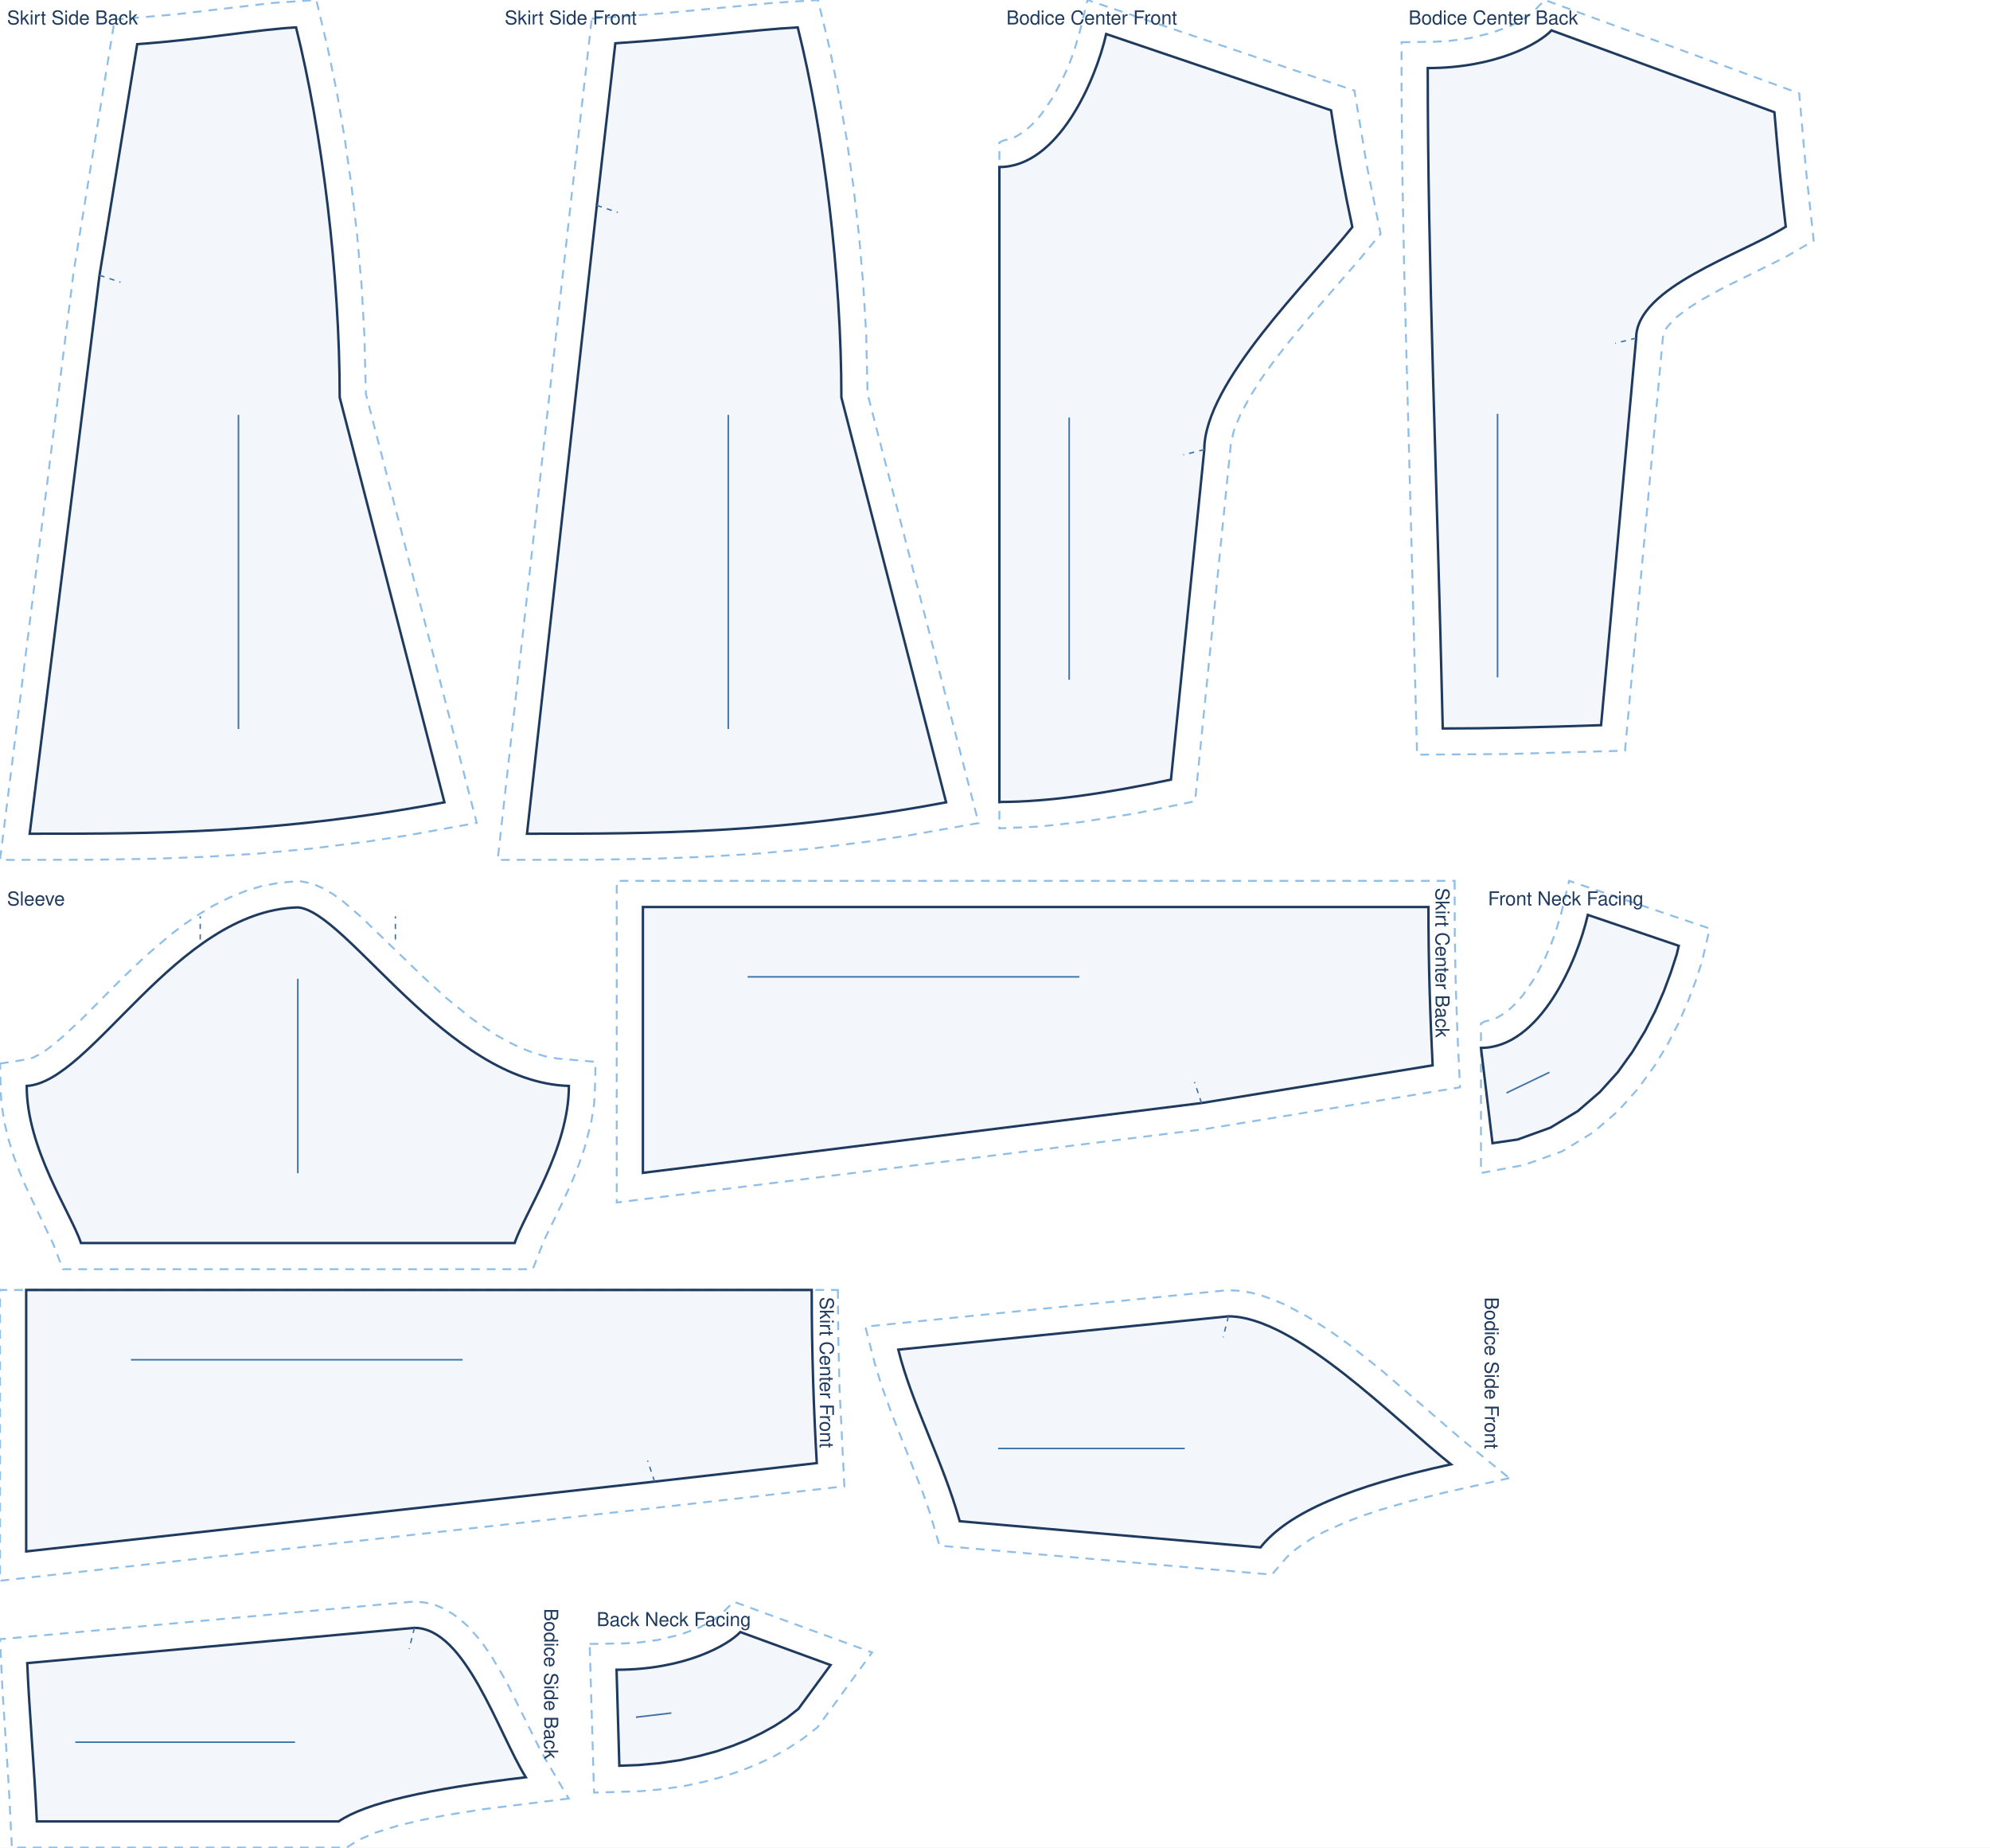
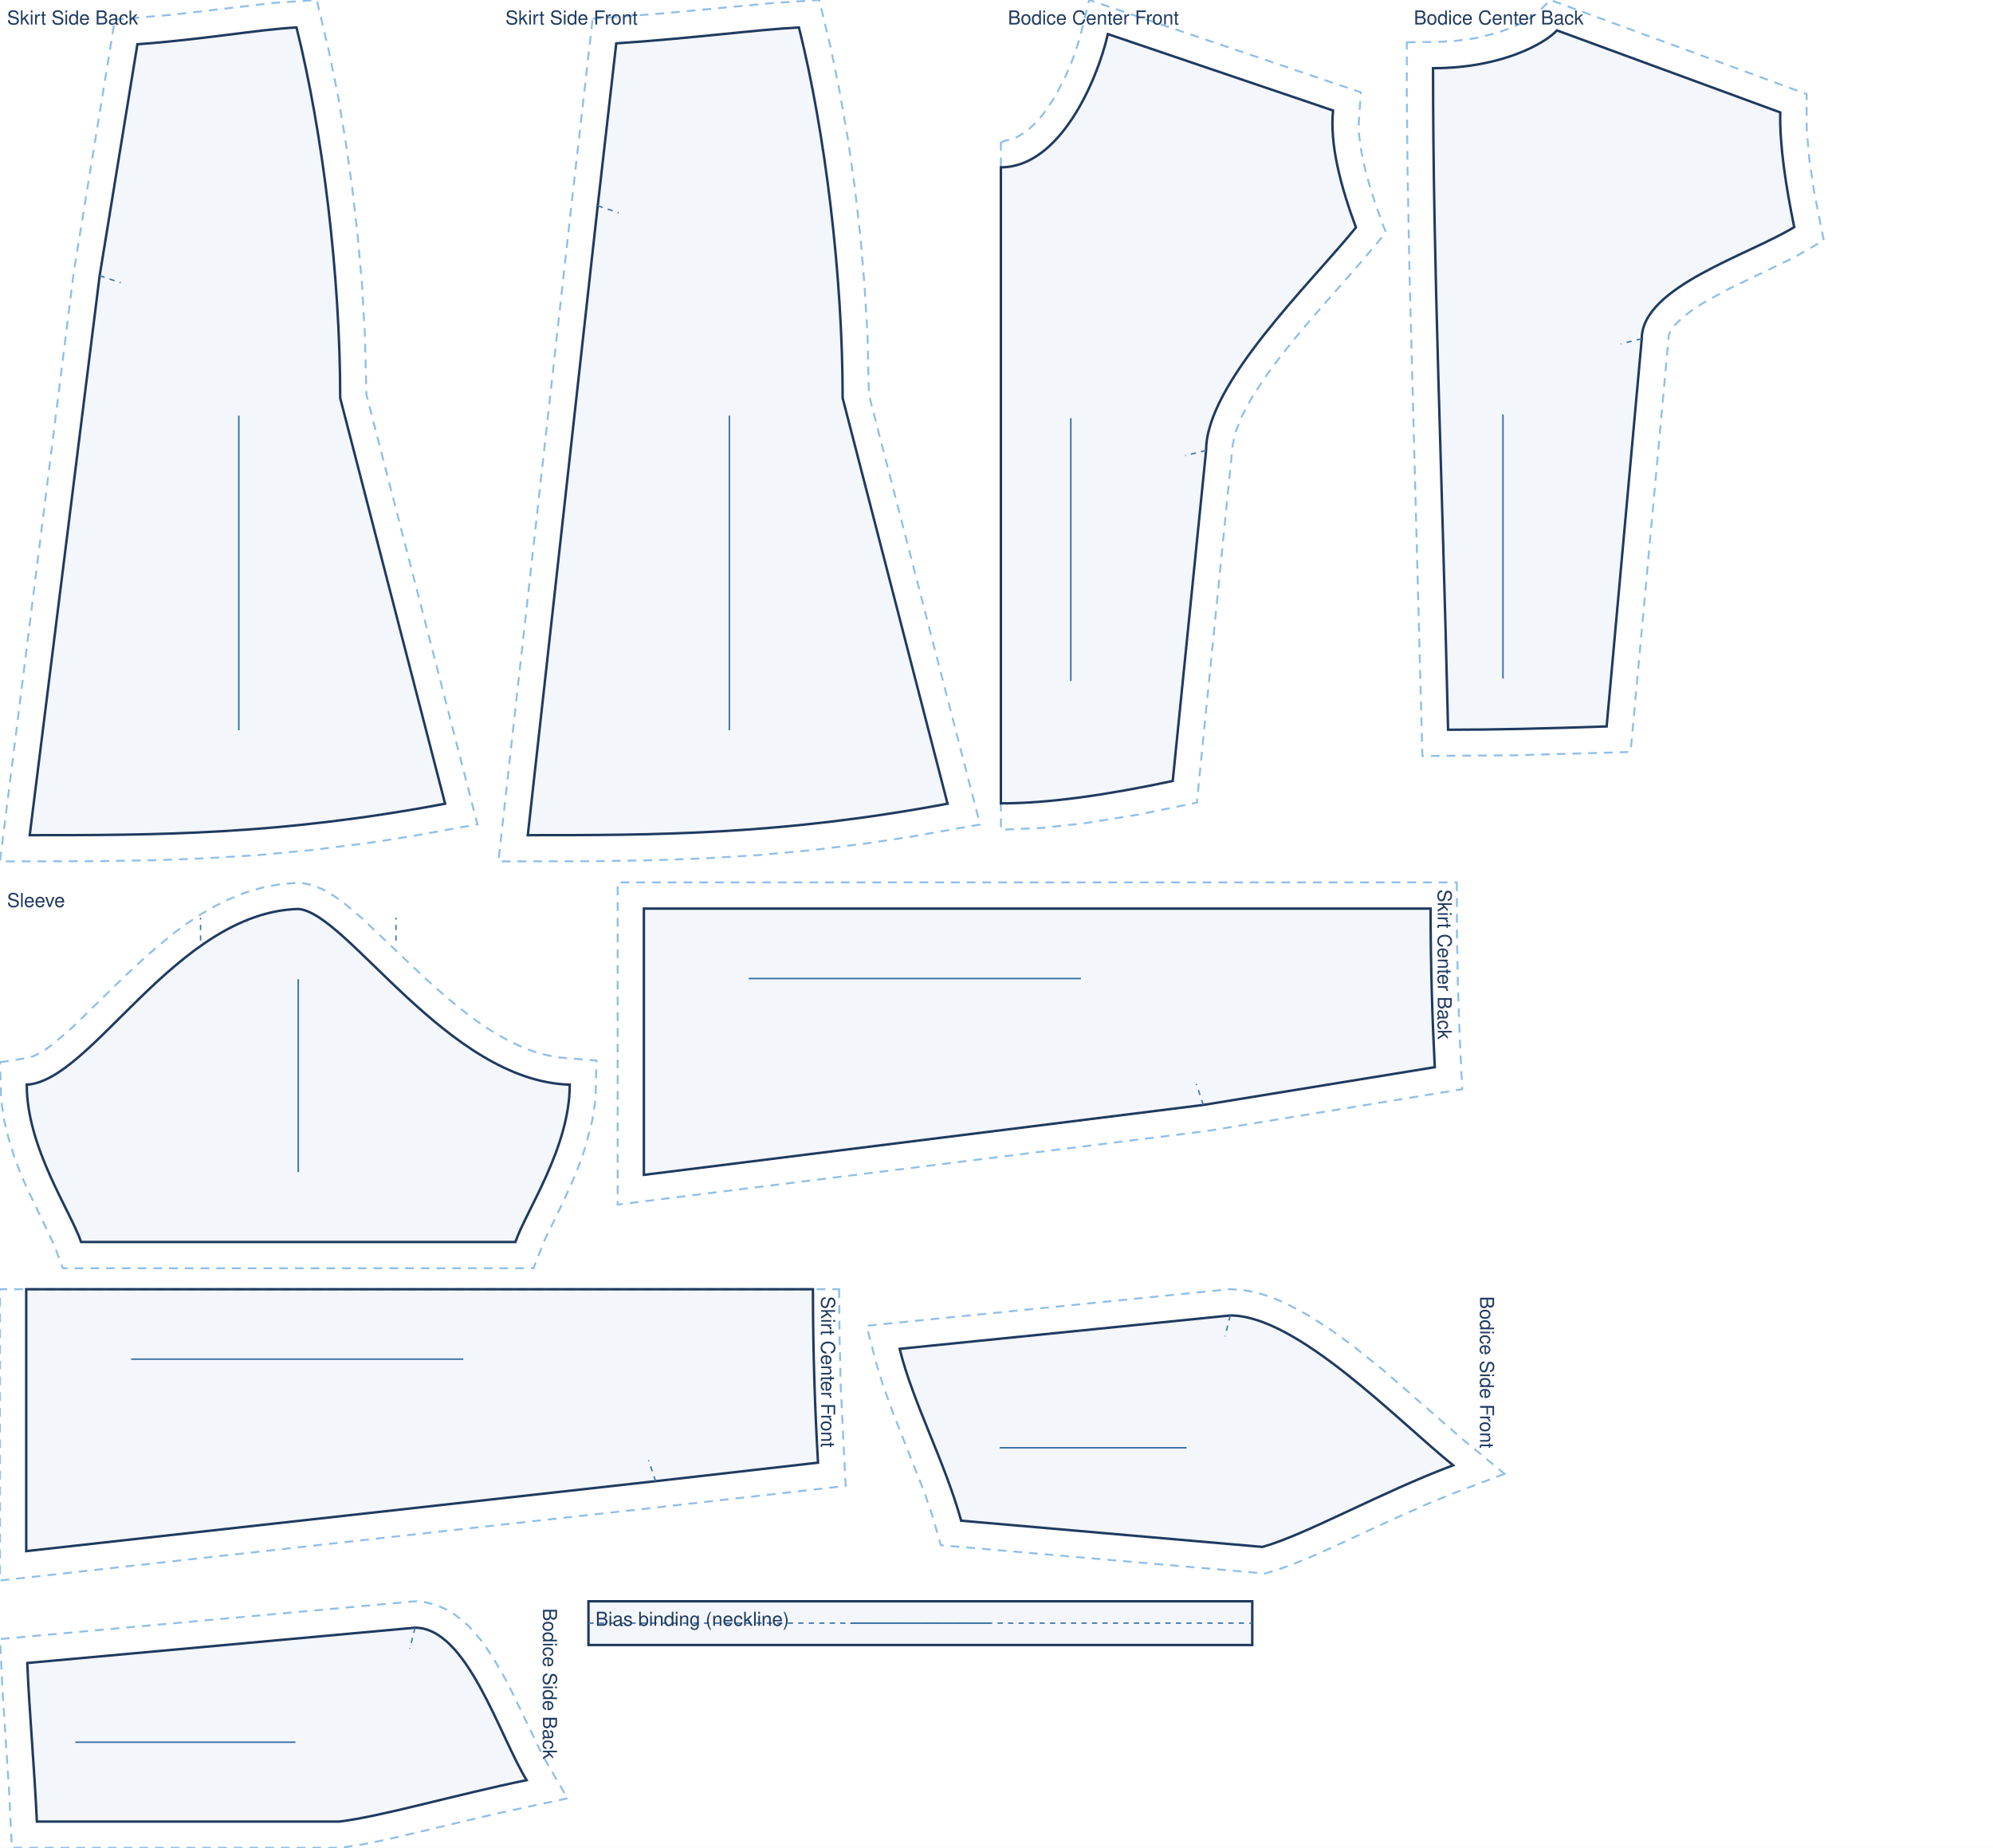
- <svg xmlns="http://www.w3.org/2000/svg" viewBox="0 0 1140.0 1058.6" width="100%" role="img">
-   <rect width="1140.0" height="1058.6" fill="#fff" />
+ <svg xmlns="http://www.w3.org/2000/svg" viewBox="0 0 1140.0 1056.9" width="100%" role="img">
+   <rect width="1140.0" height="1056.9" fill="#fff" />
  <path transform="translate(17.0 15.7)" d="M 48.7 -4.5 L 82.8 -7.4 L 139.2 -14.0 L 164.2 -15.7 L 170.8 12.2 L 176.0 37.3 L 180.5 63.8 L 184.4 91.2 L 187.6 119.2 L 190.1 147.4 L 191.7 175.5 L 192.6 210.0 L 256.1 455.8 L 216.7 462.9 L 194.0 466.4 L 161.5 470.5 L 130.6 473.4 L 101.0 475.2 L 72.6 476.3 L 35.9 476.9 L -17.0 477.0 L 25.2 139.9 Z" fill="none" stroke="#8fbfe8" stroke-width="1.1" stroke-dasharray="5 4" />
  <path transform="translate(17.0 15.7)" d="M 61.6 9.6 C 99.4 6.9 130.2 1.2 152.6 0.0 C 167.6 60.0 177.6 142.0 177.6 212.0 L 237.6 444.0 C 142.5 462.0 71.3 462.0 0.0 462.0 L 40.0 142.0 L 61.6 9.6 Z" fill="rgba(63,116,168,.06)" stroke="#1f3a5f" stroke-width="1.4" />
  <path transform="translate(17.0 15.7)" d="M 40.0 142.0 L 52.0 146.0" fill="none" stroke="#3f74a8" stroke-width="0.8" stroke-dasharray="3 3" />
  <line transform="translate(17.0 15.7)" x1="119.6" y1="222.0" x2="119.6" y2="402.0" stroke="#3f74a8" stroke-width="0.9" />
  <text transform="translate(17.0 15.7)" x="-13.0" y="-1.7" font-family="Helvetica,Arial,sans-serif" font-size="11" fill="#1f3a5f">Skirt Side Back</text>
  <path transform="translate(301.9 15.7)" d="M 37.1 -5.0 L 75.7 -7.9 L 140.5 -14.0 L 166.7 -15.7 L 173.4 12.2 L 178.5 37.3 L 183.1 63.8 L 187.0 91.2 L 190.2 119.2 L 192.6 147.4 L 194.3 175.5 L 195.1 210.0 L 258.7 455.9 L 219.0 462.9 L 196.1 466.4 L 163.2 470.5 L 132.0 473.4 L 102.1 475.2 L 73.3 476.3 L 36.2 476.9 L -16.8 477.0 L 25.1 100.3 Z" fill="none" stroke="#8fbfe8" stroke-width="1.1" stroke-dasharray="5 4" />
  <path transform="translate(301.9 15.7)" d="M 50.6 9.1 C 94.6 6.2 130.1 1.3 155.1 0.0 C 170.1 60.0 180.1 142.0 180.1 212.0 L 240.1 444.0 C 144.1 462.0 72.0 462.0 0.0 462.0 L 40.0 102.0 L 50.6 9.1 Z" fill="rgba(63,116,168,.06)" stroke="#1f3a5f" stroke-width="1.4" />
  <path transform="translate(301.9 15.7)" d="M 40.0 102.0 L 52.0 106.0" fill="none" stroke="#3f74a8" stroke-width="0.8" stroke-dasharray="3 3" />
  <line transform="translate(301.9 15.7)" x1="115.3" y1="222.0" x2="115.3" y2="402.0" stroke="#3f74a8" stroke-width="0.9" />
  <text transform="translate(301.9 15.7)" x="-12.8" y="-1.7" font-family="Helvetica,Arial,sans-serif" font-size="11" fill="#1f3a5f">Skirt Side Front</text>
-   <path transform="translate(572.5 19.5)" d="M 0.0 62.1 L 2.3 61.0 L 6.9 59.9 L 9.2 58.9 L 14.0 56.0 L 16.4 54.0 L 18.9 51.7 L 23.8 46.3 L 30.6 36.4 L 36.5 25.2 L 39.9 17.5 L 42.7 10.0 L 45.8 -0.3 L 50.5 -19.5 L 203.4 32.4 L 210.7 76.4 L 218.4 114.5 L 206.6 128.8 L 175.6 164.5 L 166.5 175.6 L 157.8 186.7 L 149.9 197.7 L 143.2 208.4 L 137.9 218.4 L 134.3 227.4 L 132.6 234.9 L 112.1 439.6 L 78.3 446.5 L 47.6 451.4 L 23.0 454.1 L 0.0 455.1 L 0.0 89.8 Z" fill="none" stroke="#8fbfe8" stroke-width="1.1" stroke-dasharray="5 4" />
-   <path transform="translate(572.5 19.5)" d="M 0.0 76.2 C 33.7 76.2 55.1 26.7 61.2 0.0 L 190.0 43.7 C 193.8 68.5 197.9 90.8 202.2 110.6 C 176.7 142.4 117.4 199.8 117.4 238.1 L 98.3 427.2 C 61.1 435.1 27.9 440.0 0.0 440.0 C 0.0 294.5 0.0 185.3 0.0 76.2 Z" fill="rgba(63,116,168,.06)" stroke="#1f3a5f" stroke-width="1.4" />
+   <path transform="translate(572.5 19.5)" d="M 0.0 62.1 L 2.3 61.0 L 6.9 59.9 L 9.2 58.9 L 14.0 56.0 L 16.4 54.0 L 18.9 51.7 L 23.8 46.3 L 30.6 36.4 L 36.5 25.2 L 39.9 17.5 L 42.7 10.0 L 45.8 -0.3 L 50.5 -19.5 L 205.9 33.3 L 204.7 51.1 L 204.9 57.7 L 206.2 67.2 L 208.4 77.5 L 211.4 88.3 L 215.1 99.6 L 220.2 113.5 L 207.4 128.8 L 176.1 164.6 L 166.9 175.6 L 158.1 186.8 L 150.1 197.8 L 143.3 208.4 L 137.9 218.5 L 134.3 227.4 L 132.6 234.9 L 112.1 439.6 L 78.3 446.5 L 47.6 451.4 L 23.0 454.1 L 0.0 455.1 L 0.0 89.8 Z" fill="none" stroke="#8fbfe8" stroke-width="1.1" stroke-dasharray="5 4" />
+   <path transform="translate(572.5 19.5)" d="M 0.0 76.2 C 33.7 76.2 55.1 26.7 61.2 0.0 L 190.0 43.7 C 188.1 63.0 194.2 86.6 203.1 110.6 C 177.4 142.4 117.4 199.8 117.4 238.1 L 98.3 427.2 C 61.1 435.1 27.9 440.0 0.0 440.0 C 0.0 294.5 0.0 185.3 0.0 76.2 Z" fill="rgba(63,116,168,.06)" stroke="#1f3a5f" stroke-width="1.4" />
  <path transform="translate(572.5 19.5)" d="M 117.4 238.1 L 105.4 241.1" fill="none" stroke="#3f74a8" stroke-width="0.8" stroke-dasharray="3 3" />
  <line transform="translate(572.5 19.5)" x1="40.0" y1="219.7" x2="40.0" y2="370.0" stroke="#3f74a8" stroke-width="0.9" />
  <text transform="translate(572.5 19.5)" x="4.0" y="-5.5" font-family="Helvetica,Arial,sans-serif" font-size="11" fill="#1f3a5f">Bodice Center Front</text>
-   <path transform="translate(817.9 17.4)" d="M -15.0 6.8 L 4.4 6.5 L 12.6 6.0 L 23.9 4.5 L 36.7 1.4 L 47.0 -2.4 L 54.6 -6.3 L 59.1 -9.4 L 67.1 -17.4 L 212.8 36.1 L 216.7 80.1 L 221.1 120.5 L 205.1 129.8 L 168.8 147.8 L 155.9 154.9 L 148.4 159.8 L 142.3 164.5 L 138.0 169.0 L 136.5 170.9 L 134.9 174.0 L 113.0 412.7 L 47.3 414.6 L -6.1 415.0 L -13.5 136.9 L -14.6 78.7 L -15.0 35.8 Z" fill="none" stroke="#8fbfe8" stroke-width="1.1" stroke-dasharray="5 4" />
-   <path transform="translate(817.9 17.4)" d="M 0.0 21.6 C 39.0 21.6 63.8 7.6 70.9 0.0 L 198.6 46.9 C 200.6 71.2 202.8 93.1 205.1 112.5 C 179.4 128.5 119.4 147.2 119.4 176.3 L 99.3 398.1 C 65.0 399.3 34.4 400.0 8.6 400.0 C 5.1 248.6 0.0 135.1 0.0 21.6 Z" fill="rgba(63,116,168,.06)" stroke="#1f3a5f" stroke-width="1.4" />
-   <path transform="translate(817.9 17.4)" d="M 119.4 176.3 L 107.4 179.3" fill="none" stroke="#3f74a8" stroke-width="0.8" stroke-dasharray="3 3" />
-   <line transform="translate(817.9 17.4)" x1="40.0" y1="219.7" x2="40.0" y2="370.7" stroke="#3f74a8" stroke-width="0.9" />
-   <text transform="translate(817.9 17.4)" x="-11.0" y="-3.4" font-family="Helvetica,Arial,sans-serif" font-size="11" fill="#1f3a5f">Bodice Center Back</text>
-   <path transform="translate(170.6 519.9)" d="M -170.6 89.5 L -154.2 86.9 L -151.5 86.0 L -148.2 84.3 L -144.2 81.8 L -139.8 78.4 L -135.0 74.4 L -124.4 64.6 L -100.4 40.4 L -86.9 27.6 L -72.3 15.2 L -64.6 9.4 L -56.5 3.9 L -48.2 -1.1 L -39.4 -5.5 L -30.2 -9.3 L -20.7 -12.2 L -10.7 -14.1 L 0.9 -15.1 L 8.1 -13.7 L 14.3 -11.0 L 20.0 -7.7 L 25.5 -3.8 L 36.3 5.5 L 72.2 40.2 L 85.4 52.2 L 99.1 63.3 L 106.2 68.3 L 113.2 72.9 L 120.3 76.9 L 127.5 80.4 L 134.6 83.2 L 141.6 85.3 L 148.7 86.6 L 170.6 88.5 L 170.1 107.6 L 169.7 112.8 L 168.1 123.1 L 164.3 137.8 L 161.1 147.0 L 157.6 155.9 L 152.1 168.1 L 141.0 190.9 L 134.6 207.3 L -134.6 207.3 L -139.9 193.3 L -155.8 160.1 L -159.4 151.5 L -162.8 142.5 L -165.7 133.0 L -168.1 123.1 L -169.7 112.8 L -170.1 107.6 Z" fill="none" stroke="#8fbfe8" stroke-width="1.1" stroke-dasharray="5 4" />
-   <path transform="translate(170.6 519.9)" d="M -155.3 102.3 C -118.0 100.2 -69.9 2.0 0.0 0.0 C 27.9 2.0 85.4 100.2 155.3 102.3 C 155.3 138.3 130.4 174.3 124.2 192.3 L -124.2 192.3 C -130.4 174.3 -155.3 138.3 -155.3 102.3 Z" fill="rgba(63,116,168,.06)" stroke="#1f3a5f" stroke-width="1.4" />
-   <path transform="translate(170.6 519.9)" d="M -55.9 18.4 L -55.9 5.1 M 55.9 18.4 L 55.9 5.1" fill="none" stroke="#3f74a8" stroke-width="0.8" stroke-dasharray="3 3" />
-   <line transform="translate(170.6 519.9)" x1="0.0" y1="40.9" x2="0.0" y2="152.3" stroke="#3f74a8" stroke-width="0.9" />
+   <path transform="translate(819.7 17.4)" d="M -15.0 6.8 L 4.4 6.5 L 12.6 6.0 L 23.9 4.5 L 36.7 1.4 L 47.0 -2.4 L 54.6 -6.3 L 59.1 -9.4 L 67.1 -17.4 L 213.7 36.4 L 213.7 56.0 L 215.2 73.4 L 218.0 92.4 L 223.5 120.1 L 206.4 129.9 L 169.5 147.7 L 156.3 154.8 L 148.7 159.6 L 142.5 164.4 L 138.0 168.8 L 136.5 170.8 L 134.9 174.0 L 113.0 412.7 L 47.3 414.6 L -6.1 415.0 L -13.5 136.9 L -14.6 78.7 L -15.0 35.8 Z" fill="none" stroke="#8fbfe8" stroke-width="1.1" stroke-dasharray="5 4" />
+   <path transform="translate(819.7 17.4)" d="M 0.0 21.6 C 39.0 21.6 63.8 7.6 70.9 0.0 L 198.6 46.9 C 198.2 65.8 201.8 89.0 206.6 112.5 C 180.5 128.5 119.4 146.7 119.4 176.3 L 99.3 398.1 C 65.0 399.3 34.4 400.0 8.6 400.0 C 5.1 248.6 0.0 135.1 0.0 21.6 Z" fill="rgba(63,116,168,.06)" stroke="#1f3a5f" stroke-width="1.4" />
+   <path transform="translate(819.7 17.4)" d="M 119.4 176.3 L 107.4 179.3" fill="none" stroke="#3f74a8" stroke-width="0.8" stroke-dasharray="3 3" />
+   <line transform="translate(819.7 17.4)" x1="40.0" y1="219.7" x2="40.0" y2="370.7" stroke="#3f74a8" stroke-width="0.9" />
+   <text transform="translate(819.7 17.4)" x="-11.0" y="-3.4" font-family="Helvetica,Arial,sans-serif" font-size="11" fill="#1f3a5f">Bodice Center Back</text>
+   <path transform="translate(170.6 519.9)" d="M -170.6 87.7 L -154.1 85.1 L -151.5 84.2 L -148.1 82.6 L -144.1 80.1 L -139.7 76.8 L -129.8 68.3 L -100.3 39.5 L -86.8 26.9 L -72.2 14.6 L -64.5 8.9 L -56.4 3.5 L -48.1 -1.4 L -39.3 -5.7 L -30.2 -9.4 L -20.6 -12.2 L -10.7 -14.1 L 0.9 -15.1 L 8.0 -13.7 L 14.2 -11.1 L 19.9 -7.8 L 25.4 -4.0 L 36.2 5.1 L 72.1 39.2 L 85.3 51.0 L 99.0 61.9 L 106.1 66.9 L 113.1 71.3 L 120.2 75.3 L 127.4 78.7 L 134.5 81.5 L 141.6 83.5 L 148.6 84.9 L 170.6 86.7 L 170.1 105.8 L 169.7 111.1 L 168.1 121.3 L 164.3 136.0 L 161.1 145.3 L 157.6 154.1 L 152.1 166.4 L 141.0 189.2 L 134.6 205.5 L -134.6 205.5 L -139.9 191.6 L -155.8 158.3 L -159.4 149.8 L -162.8 140.7 L -165.7 131.2 L -168.1 121.3 L -169.7 111.1 L -170.1 105.8 Z" fill="none" stroke="#8fbfe8" stroke-width="1.1" stroke-dasharray="5 4" />
+   <path transform="translate(170.6 519.9)" d="M -155.3 100.5 C -118.0 98.5 -69.9 2.0 0.0 0.0 C 27.9 2.0 85.4 98.5 155.3 100.5 C 155.3 136.5 130.4 172.5 124.2 190.5 L -124.2 190.5 C -130.4 172.5 -155.3 136.5 -155.3 100.5 Z" fill="rgba(63,116,168,.06)" stroke="#1f3a5f" stroke-width="1.4" />
+   <path transform="translate(170.6 519.9)" d="M -55.9 18.1 L -55.9 5.0 M 55.9 18.1 L 55.9 5.0" fill="none" stroke="#3f74a8" stroke-width="0.8" stroke-dasharray="3 3" />
+   <line transform="translate(170.6 519.9)" x1="0.0" y1="40.2" x2="0.0" y2="150.5" stroke="#3f74a8" stroke-width="0.9" />
  <text transform="translate(170.6 519.9)" x="-166.6" y="-1.1" font-family="Helvetica,Arial,sans-serif" font-size="11" fill="#1f3a5f">Sleeve</text>
  <path transform="translate(818.3 519.7) rotate(90)" d="M -15.0 -15.0 L 16.0 -15.1 L 43.1 -15.6 L 72.4 -16.6 L 103.3 -18.1 L 127.2 127.9 L 169.3 465.0 L -15.0 465.0 Z" fill="none" stroke="#8fbfe8" stroke-width="1.1" stroke-dasharray="5 4" />
  <path transform="translate(818.3 519.7) rotate(90)" d="M 0.0 0.0 C 32.7 0.0 63.1 -1.0 90.7 -2.4 L 112.3 130.0 L 152.3 450.0 L 0.0 450.0 L 0.0 0.0 Z" fill="rgba(63,116,168,.06)" stroke="#1f3a5f" stroke-width="1.4" />
  <path transform="translate(818.3 519.7) rotate(90)" d="M 112.3 130.0 L 100.3 134.0" fill="none" stroke="#3f74a8" stroke-width="0.8" stroke-dasharray="3 3" />
  <line transform="translate(818.3 519.7) rotate(90)" x1="40.0" y1="200.0" x2="40.0" y2="390.0" stroke="#3f74a8" stroke-width="0.9" />
  <text transform="translate(818.3 519.7) rotate(90)" x="-11.0" y="-4.1" font-family="Helvetica,Arial,sans-serif" font-size="11" fill="#1f3a5f">Skirt Center Back</text>
-   <path transform="translate(848.4 524.2)" d="M 0.0 62.2 L 2.3 61.0 L 6.9 59.9 L 9.2 58.9 L 14.0 56.0 L 16.4 54.0 L 18.9 51.7 L 23.8 46.3 L 30.6 36.4 L 36.5 25.2 L 39.9 17.5 L 42.7 10.0 L 45.8 -0.3 L 50.5 -19.5 L 131.0 7.8 L 126.7 26.4 L 123.0 37.8 L 118.6 49.5 L 113.4 61.6 L 107.0 74.0 L 99.3 86.7 L 90.0 99.5 L 78.6 112.3 L 64.3 124.6 L 46.4 135.5 L 24.7 143.3 L 0.0 147.9 Z" fill="none" stroke="#8fbfe8" stroke-width="1.1" stroke-dasharray="5 4" />
-   <path transform="translate(848.4 524.2)" d="M 0.0 76.2 C 33.7 76.2 55.1 26.7 61.2 0.0 L 113.3 17.7 L 112.2 22.4 L 108.8 32.9 L 104.7 43.9 L 99.8 55.2 L 93.9 66.7 L 86.8 78.4 L 78.4 90.1 L 68.1 101.5 L 55.5 112.4 L 39.8 121.9 L 21.0 128.7 L 6.6 130.8 Z" fill="rgba(63,116,168,.06)" stroke="#1f3a5f" stroke-width="1.4" />
-   <line transform="translate(848.4 524.2)" x1="14.6" y1="102.0" x2="39.2" y2="90.2" stroke="#3f74a8" stroke-width="0.9" />
-   <text transform="translate(848.4 524.2)" x="4.0" y="-5.5" font-family="Helvetica,Arial,sans-serif" font-size="11" fill="#1f3a5f">Front Neck Facing</text>
-   <path transform="translate(465.0 739.1) rotate(90)" d="M 0.0 -15.0 L 26.3 -15.2 L 55.6 -15.9 L 112.5 -18.7 L 124.7 88.3 L 166.6 465.0 L 0.0 465.0 Z" fill="none" stroke="#8fbfe8" stroke-width="1.1" stroke-dasharray="5 4" />
-   <path transform="translate(465.0 739.1) rotate(90)" d="M 0.0 0.0 C 36.1 0.0 69.4 -1.2 99.2 -2.9 L 109.8 90.0 L 149.8 450.0 L 0.0 450.0 L 0.0 0.0 Z" fill="rgba(63,116,168,.06)" stroke="#1f3a5f" stroke-width="1.4" />
-   <path transform="translate(465.0 739.1) rotate(90)" d="M 109.8 90.0 L 97.8 94.0" fill="none" stroke="#3f74a8" stroke-width="0.8" stroke-dasharray="3 3" />
-   <line transform="translate(465.0 739.1) rotate(90)" x1="40.0" y1="200.0" x2="40.0" y2="390.0" stroke="#3f74a8" stroke-width="0.9" />
-   <text transform="translate(465.0 739.1) rotate(90)" x="4.0" y="-4.7" font-family="Helvetica,Arial,sans-serif" font-size="11" fill="#1f3a5f">Skirt Center Front</text>
-   <path transform="translate(831.2 754.2) rotate(90)" d="M 92.7 -33.4 L 101.0 3.7 L 105.8 23.0 L 110.8 40.2 L 114.2 50.5 L 117.8 59.9 L 123.2 72.1 L 126.9 79.1 L 130.7 85.1 L 134.4 90.1 L 138.1 94.1 L 148.0 102.6 L 131.4 293.0 L 113.3 298.3 L 101.1 302.5 L 56.0 320.3 L 39.4 326.3 L 26.9 330.1 L 5.9 335.5 L -15.0 127.8 L -14.6 120.8 L -13.5 114.3 L -11.7 107.8 L -9.4 101.5 L -6.7 95.1 L -0.1 82.7 L 7.7 70.3 L 16.4 58.1 L 30.5 40.3 L 69.9 -5.4 Z" fill="none" stroke="#8fbfe8" stroke-width="1.1" stroke-dasharray="5 4" />
-   <path transform="translate(831.2 754.2) rotate(90)" d="M 84.8 0.0 C 97.3 57.3 112.4 93.4 132.4 109.1 L 117.4 281.4 C 82.8 291.1 49.9 309.0 19.1 316.6 L 0.0 127.5 C 0.0 89.2 59.4 31.9 84.8 0.0 Z" fill="rgba(63,116,168,.06)" stroke="#1f3a5f" stroke-width="1.4" />
-   <path transform="translate(831.2 754.2) rotate(90)" d="M 0.0 127.5 L 12.0 130.5" fill="none" stroke="#3f74a8" stroke-width="0.8" stroke-dasharray="3 3" />
-   <line transform="translate(831.2 754.2) rotate(90)" x1="75.7" y1="152.5" x2="75.7" y2="259.4" stroke="#3f74a8" stroke-width="0.9" />
-   <text transform="translate(831.2 754.2) rotate(90)" x="-11.0" y="-19.4" font-family="Helvetica,Arial,sans-serif" font-size="11" fill="#1f3a5f">Bodice Side Front</text>
-   <path transform="translate(301.2 932.7) rotate(90)" d="M 97.8 -24.6 L 103.9 24.3 L 107.5 46.7 L 110.4 61.1 L 113.4 73.5 L 117.5 86.6 L 121.5 95.7 L 125.9 102.7 L 125.9 294.4 L 92.1 296.1 L 35.4 299.8 L 6.5 301.2 L -15.1 63.8 L -14.5 57.7 L -13.1 51.9 L -10.8 46.6 L -7.9 41.7 L -4.6 37.3 L -0.9 33.2 L 7.2 26.0 L 16.2 19.7 L 30.7 11.2 L 67.7 -7.2 L 74.8 -11.0 Z" fill="none" stroke="#8fbfe8" stroke-width="1.1" stroke-dasharray="5 4" />
-   <path transform="translate(301.2 932.7) rotate(90)" d="M 85.6 0.0 C 92.3 56.3 100.3 91.7 110.9 107.2 L 110.9 280.1 C 79.0 281.6 48.6 284.4 20.2 285.6 L 0.0 63.8 C 0.0 34.6 59.9 15.9 85.6 0.0 Z" fill="rgba(63,116,168,.06)" stroke="#1f3a5f" stroke-width="1.4" />
-   <path transform="translate(301.2 932.7) rotate(90)" d="M 0.0 63.8 L 12.0 66.8" fill="none" stroke="#3f74a8" stroke-width="0.8" stroke-dasharray="3 3" />
-   <line transform="translate(301.2 932.7) rotate(90)" x1="65.5" y1="132.2" x2="65.5" y2="258.1" stroke="#3f74a8" stroke-width="0.9" />
-   <text transform="translate(301.2 932.7) rotate(90)" x="-11.1" y="-10.6" font-family="Helvetica,Arial,sans-serif" font-size="11" fill="#1f3a5f">Bodice Side Back</text>
-   <path transform="translate(353.2 935.1)" d="M -15.4 6.8 L 4.4 6.5 L 12.6 6.0 L 23.9 4.5 L 36.7 1.4 L 47.0 -2.4 L 54.6 -6.3 L 59.1 -9.4 L 67.1 -17.4 L 146.4 11.7 L 115.1 54.6 L 106.3 61.4 L 98.5 66.5 L 90.2 71.2 L 81.3 75.4 L 71.8 79.3 L 61.5 82.7 L 50.6 85.7 L 38.9 88.2 L 26.6 90.0 L 13.6 91.2 L -12.9 92.0 Z" fill="none" stroke="#8fbfe8" stroke-width="1.1" stroke-dasharray="5 4" />
-   <path transform="translate(353.2 935.1)" d="M 0.0 21.6 C 39.0 21.6 63.8 7.6 70.9 0.0 L 122.6 18.9 L 104.2 44.0 L 97.6 49.2 L 90.7 53.7 L 83.3 57.8 L 75.2 61.7 L 66.5 65.2 L 57.1 68.4 L 47.0 71.1 L 36.3 73.4 L 24.8 75.1 L 12.7 76.2 L 1.6 76.6 Z" fill="rgba(63,116,168,.06)" stroke="#1f3a5f" stroke-width="1.4" />
-   <line transform="translate(353.2 935.1)" x1="11.1" y1="48.8" x2="31.4" y2="46.4" stroke="#3f74a8" stroke-width="0.9" />
-   <text transform="translate(353.2 935.1)" x="-11.4" y="-3.4" font-family="Helvetica,Arial,sans-serif" font-size="11" fill="#1f3a5f">Back Neck Facing</text>
+   <path transform="translate(465.0 737.4) rotate(90)" d="M 0.0 -15.0 L 26.3 -15.2 L 55.6 -15.9 L 112.5 -18.7 L 124.7 88.3 L 166.6 465.0 L 0.0 465.0 Z" fill="none" stroke="#8fbfe8" stroke-width="1.1" stroke-dasharray="5 4" />
+   <path transform="translate(465.0 737.4) rotate(90)" d="M 0.0 0.0 C 36.1 0.0 69.4 -1.2 99.2 -2.9 L 109.8 90.0 L 149.8 450.0 L 0.0 450.0 L 0.0 0.0 Z" fill="rgba(63,116,168,.06)" stroke="#1f3a5f" stroke-width="1.4" />
+   <path transform="translate(465.0 737.4) rotate(90)" d="M 109.8 90.0 L 97.8 94.0" fill="none" stroke="#3f74a8" stroke-width="0.8" stroke-dasharray="3 3" />
+   <line transform="translate(465.0 737.4) rotate(90)" x1="40.0" y1="200.0" x2="40.0" y2="390.0" stroke="#3f74a8" stroke-width="0.9" />
+   <text transform="translate(465.0 737.4) rotate(90)" x="4.0" y="-4.7" font-family="Helvetica,Arial,sans-serif" font-size="11" fill="#1f3a5f">Skirt Center Front</text>
+   <path transform="translate(831.2 752.4) rotate(90)" d="M 90.6 -29.4 L 101.7 -0.2 L 107.9 14.9 L 116.9 35.1 L 134.4 73.0 L 140.0 85.8 L 144.5 97.7 L 147.6 107.6 L 131.4 293.0 L 113.3 298.3 L 101.1 302.5 L 56.0 320.3 L 39.4 326.3 L 26.9 330.1 L 5.9 335.5 L -15.0 127.8 L -14.6 120.8 L -13.5 114.2 L -11.7 107.8 L -9.4 101.4 L -6.6 95.1 L 0.1 82.6 L 8.0 70.3 L 16.8 58.1 L 31.0 40.3 L 70.9 -5.5 Z" fill="none" stroke="#8fbfe8" stroke-width="1.1" stroke-dasharray="5 4" />
+   <path transform="translate(831.2 752.4) rotate(90)" d="M 85.7 0.0 C 101.3 41.6 125.6 84.6 132.4 109.1 L 117.4 281.4 C 82.8 291.1 49.9 309.0 19.1 316.6 L 0.0 127.5 C 0.0 89.2 60.0 31.9 85.7 0.0 Z" fill="rgba(63,116,168,.06)" stroke="#1f3a5f" stroke-width="1.4" />
+   <path transform="translate(831.2 752.4) rotate(90)" d="M 0.0 127.5 L 12.0 130.5" fill="none" stroke="#3f74a8" stroke-width="0.8" stroke-dasharray="3 3" />
+   <line transform="translate(831.2 752.4) rotate(90)" x1="75.7" y1="152.5" x2="75.7" y2="259.4" stroke="#3f74a8" stroke-width="0.9" />
+   <text transform="translate(831.2 752.4) rotate(90)" x="-11.0" y="-15.4" font-family="Helvetica,Arial,sans-serif" font-size="11" fill="#1f3a5f">Bodice Side Front</text>
+   <path transform="translate(301.2 931.0) rotate(90)" d="M 97.6 -23.4 L 106.3 17.1 L 120.9 78.7 L 124.1 94.7 L 125.9 106.2 L 125.9 294.4 L 92.1 296.1 L 35.4 299.8 L 6.5 301.2 L -15.1 63.8 L -14.5 57.6 L -13.0 51.8 L -10.7 46.4 L -7.8 41.5 L -4.4 37.0 L -0.7 32.9 L 7.6 25.7 L 16.8 19.4 L 31.5 10.9 L 69.2 -7.3 L 76.4 -11.1 Z" fill="none" stroke="#8fbfe8" stroke-width="1.1" stroke-dasharray="5 4" />
+   <path transform="translate(301.2 931.0) rotate(90)" d="M 87.2 0.0 C 95.6 40.9 108.0 83.0 110.9 107.2 L 110.9 280.1 C 79.0 281.6 48.6 284.4 20.2 285.6 L 0.0 63.8 C 0.0 34.1 61.0 15.9 87.2 0.0 Z" fill="rgba(63,116,168,.06)" stroke="#1f3a5f" stroke-width="1.4" />
+   <path transform="translate(301.2 931.0) rotate(90)" d="M 0.0 63.8 L 12.0 66.8" fill="none" stroke="#3f74a8" stroke-width="0.8" stroke-dasharray="3 3" />
+   <line transform="translate(301.2 931.0) rotate(90)" x1="65.5" y1="132.2" x2="65.5" y2="258.1" stroke="#3f74a8" stroke-width="0.9" />
+   <text transform="translate(301.2 931.0) rotate(90)" x="-11.1" y="-9.4" font-family="Helvetica,Arial,sans-serif" font-size="11" fill="#1f3a5f">Bodice Side Back</text>
+   <path transform="translate(336.6 915.9)" d="M 0.0 0.0 L 379.7 0.0 L 379.7 25.0 L 0.0 25.0 Z" fill="rgba(63,116,168,.06)" stroke="#1f3a5f" stroke-width="1.4" />
+   <path transform="translate(336.6 915.9)" d="M 0.0 12.5 L 379.7 12.5" fill="none" stroke="#3f74a8" stroke-width="0.8" stroke-dasharray="3 3" />
+   <line transform="translate(336.6 915.9)" x1="149.8" y1="12.5" x2="229.8" y2="12.5" stroke="#3f74a8" stroke-width="0.9" />
+   <text transform="translate(336.6 915.9)" x="4.0" y="14.0" font-family="Helvetica,Arial,sans-serif" font-size="11" fill="#1f3a5f">Bias binding (neckline)</text>
</svg>
